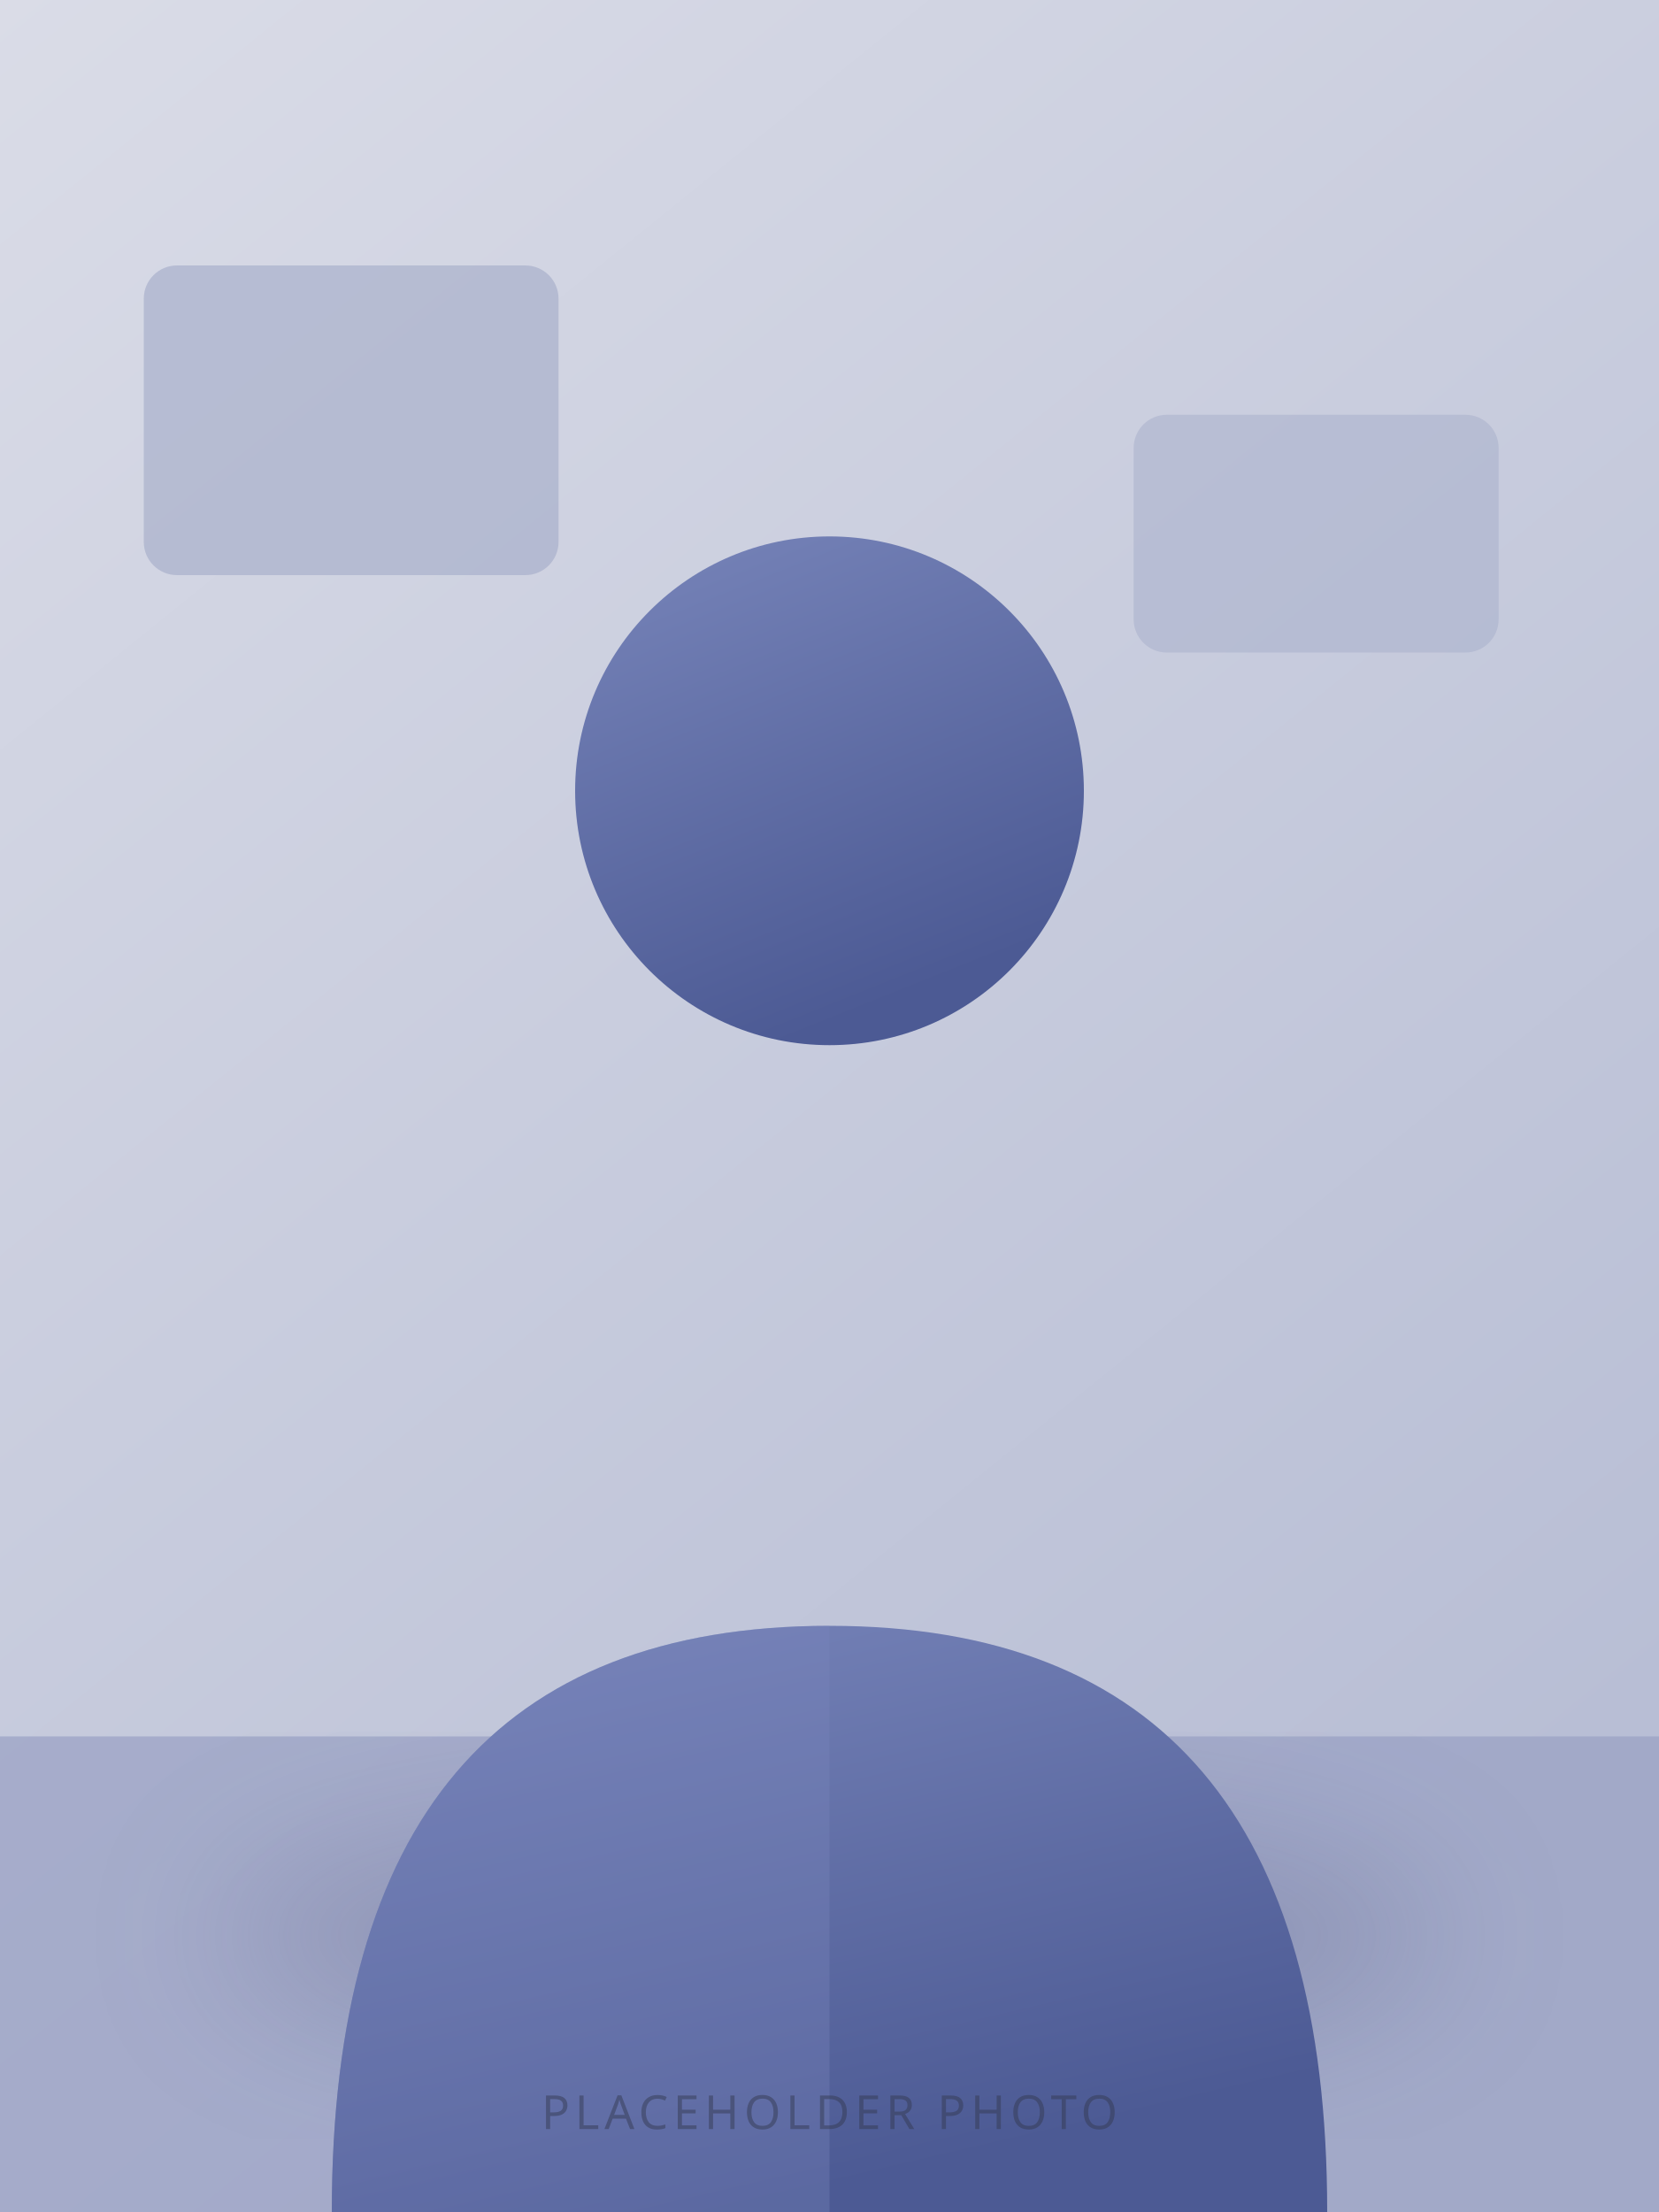
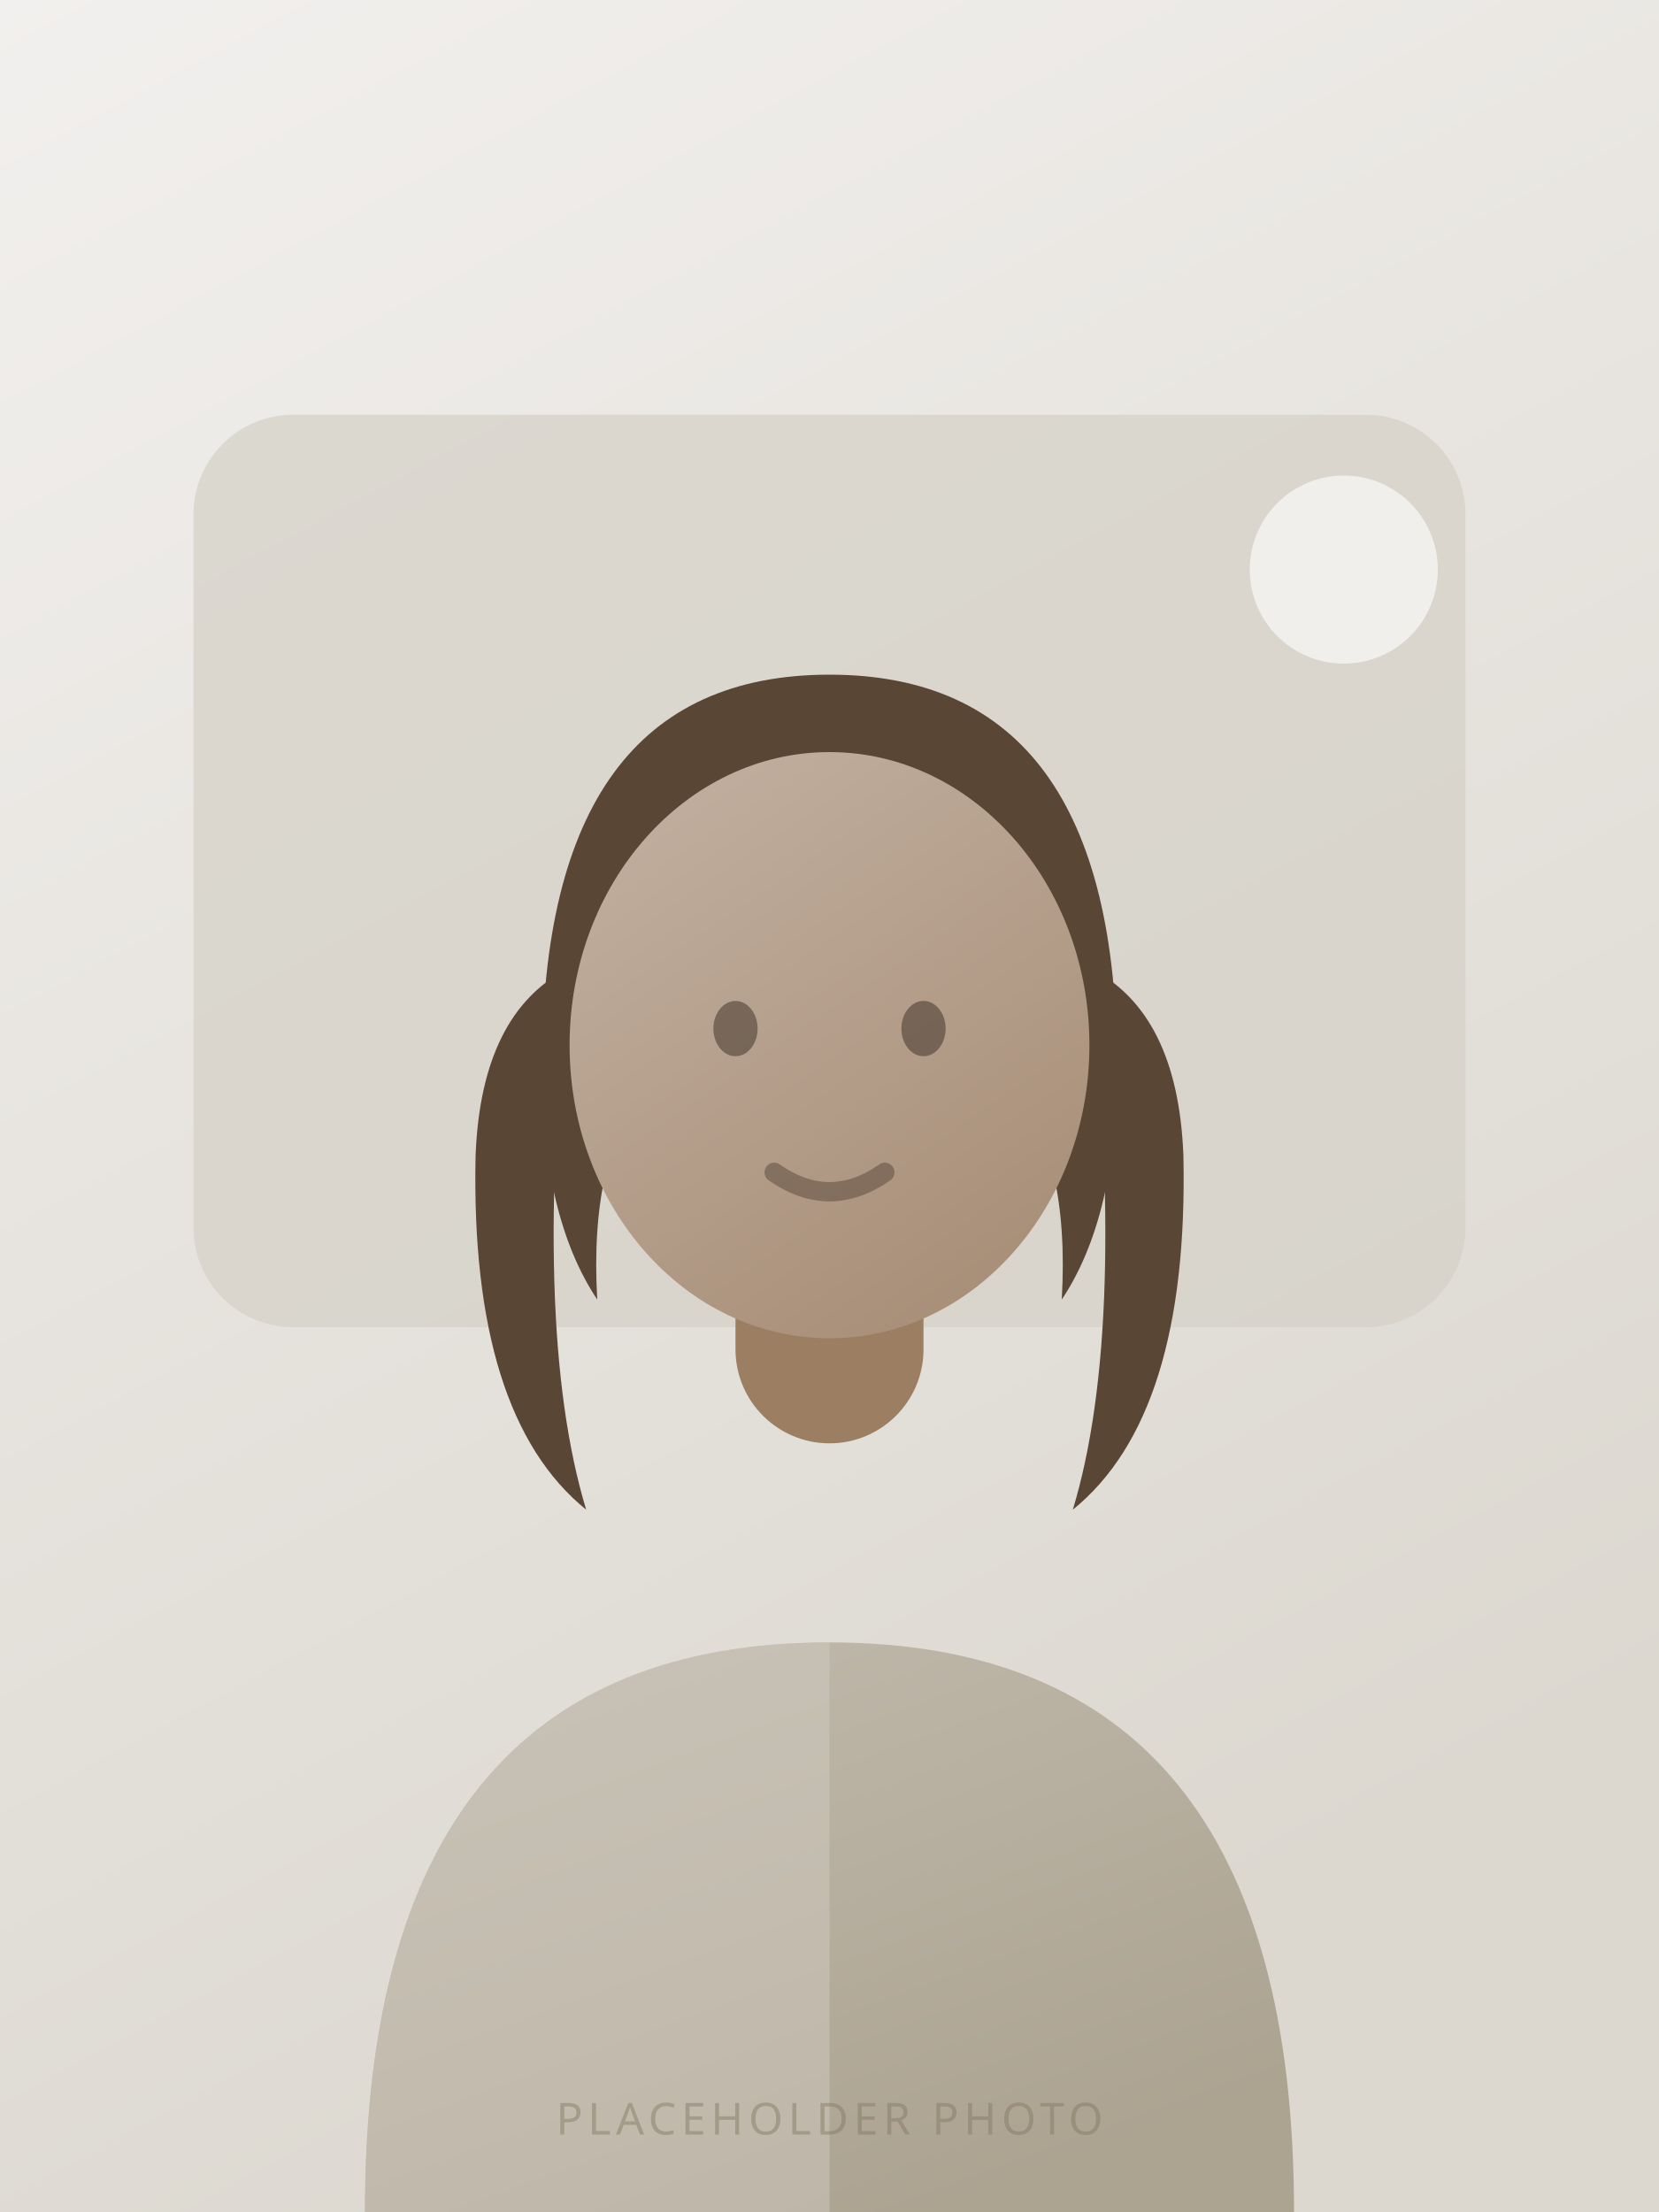
<svg xmlns="http://www.w3.org/2000/svg" viewBox="0 0 600 800" width="600" height="800" role="img" aria-label="Reviewer photo placeholder">
  <defs>
-     <linearGradient id="bg" x1="0" y1="0" x2="0.6" y2="1">
-       <stop offset="0%" stop-color="hsl(228.837 22% 88%)" />
-       <stop offset="100%" stop-color="hsl(228.837 26% 78%)" />
+     <linearGradient id="room" x1="0" y1="0" x2="0.4" y2="1">
+       <stop offset="0%" stop-color="hsl(40 14% 94%)" />
+       <stop offset="100%" stop-color="hsl(40 14% 84%)" />
    </linearGradient>
-     <linearGradient id="fig" x1="0" y1="0" x2="0.4" y2="1">
-       <stop offset="0%" stop-color="hsl(228.837 32% 60%)" />
-       <stop offset="100%" stop-color="hsl(228.837 32% 44%)" />
+     <linearGradient id="skin" x1="0.2" y1="0" x2="0.8" y2="1">
+       <stop offset="0%" stop-color="hsl(28 22% 69%)" />
+       <stop offset="100%" stop-color="hsl(28 22% 56%)" />
    </linearGradient>
-     <filter id="sh" x="-30%" y="-30%" width="160%" height="160%">
-       <feGaussianBlur stdDeviation="26" />
-     </filter>
+     <linearGradient id="top" x1="0" y1="0" x2="0.6" y2="1">
+       <stop offset="0%" stop-color="hsl(40 14% 72%)" />
+       <stop offset="100%" stop-color="hsl(40 14% 62%)" />
+     </linearGradient>
+     <clipPath id="frame">
+       <rect width="600" height="800" />
+     </clipPath>
  </defs>
-   <rect width="600" height="800" fill="url(#bg)" />
-   <rect x="52" y="96" width="150" height="112" rx="12" fill="hsl(228.837 24% 72%)" opacity="0.65" />
-   <rect x="410" y="150" width="132" height="86" rx="12" fill="hsl(228.837 24% 72%)" opacity="0.5" />
-   <rect x="0" y="628" width="600" height="172" fill="hsl(228.837 26% 68%)" opacity="0.7" />
-   <ellipse cx="300" cy="700" rx="220" ry="46" fill="hsl(228.837 32% 32%)" opacity="0.2" filter="url(#sh)" />
-   <circle cx="300" cy="286" r="92" fill="url(#fig)" />
-   <path d="M120 800 q0 -212 180 -212 q180 0 180 212 z" fill="url(#fig)" />
-   <path d="M120 800 q0 -212 180 -212 v212 z" fill="hsl(228.837 32% 60%)" opacity="0.35" />
-   <text x="300" y="770" text-anchor="middle" font-family="system-ui, sans-serif" font-size="17" letter-spacing="1.8" fill="hsl(228.837 22% 26%)" opacity="0.5">PLACEHOLDER PHOTO</text>
+   <g clip-path="url(#frame)">
+     <rect width="600" height="800" fill="url(#room)" />
+     <rect x="70" y="150" width="460" height="330" rx="36" fill="hsl(40 14% 81%)" opacity="0.75" />
+     <circle cx="486" cy="206" r="34" fill="hsl(40 14% 96%)" opacity="0.8" />
+     <path d="M132 800 q0 -206 168 -206 q168 0 168 206 z" fill="url(#top)" />
+     <path d="M132 800 q0 -206 168 -206 v206 z" fill="hsl(40 14% 78%)" opacity="0.5" />
+     <rect x="266" y="410" width="68" height="112" rx="34" fill="hsl(28 22% 50%)" />
+     <path d="M196 386 q0 -142 104 -142 q104 0 104 142 q0 54 -20 84 q6 -104 -84 -104 q-90 0 -84 104 q-20 -30 -20 -84 z" fill="hsl(28 26% 28%)" />
+     <ellipse cx="300" cy="378" rx="94" ry="106" fill="url(#skin)" />
+     <path d="M206 350 q-14 130 6 196 q-42 -34 -40 -128 q2 -52 34 -68 z" fill="hsl(28 26% 28%)" />
+     <path d="M394 350 q14 130 -6 196 q42 -34 40 -128 q-2 -52 -34 -68 z" fill="hsl(28 26% 28%)" />
+     <ellipse cx="266" cy="372" rx="8" ry="10" fill="hsl(28 22% 22%)" opacity="0.55" />
+     <ellipse cx="334" cy="372" rx="8" ry="10" fill="hsl(28 22% 22%)" opacity="0.55" />
+     <path d="M280 424 q20 14 40 0" stroke="hsl(28 22% 28%)" stroke-width="7" fill="none" stroke-linecap="round" opacity="0.5" />
+   </g>
+   <text x="300" y="772" text-anchor="middle" font-family="system-ui, sans-serif" font-size="16" letter-spacing="1.8" fill="hsl(40 14% 44%)" opacity="0.45">PLACEHOLDER PHOTO</text>
</svg>
